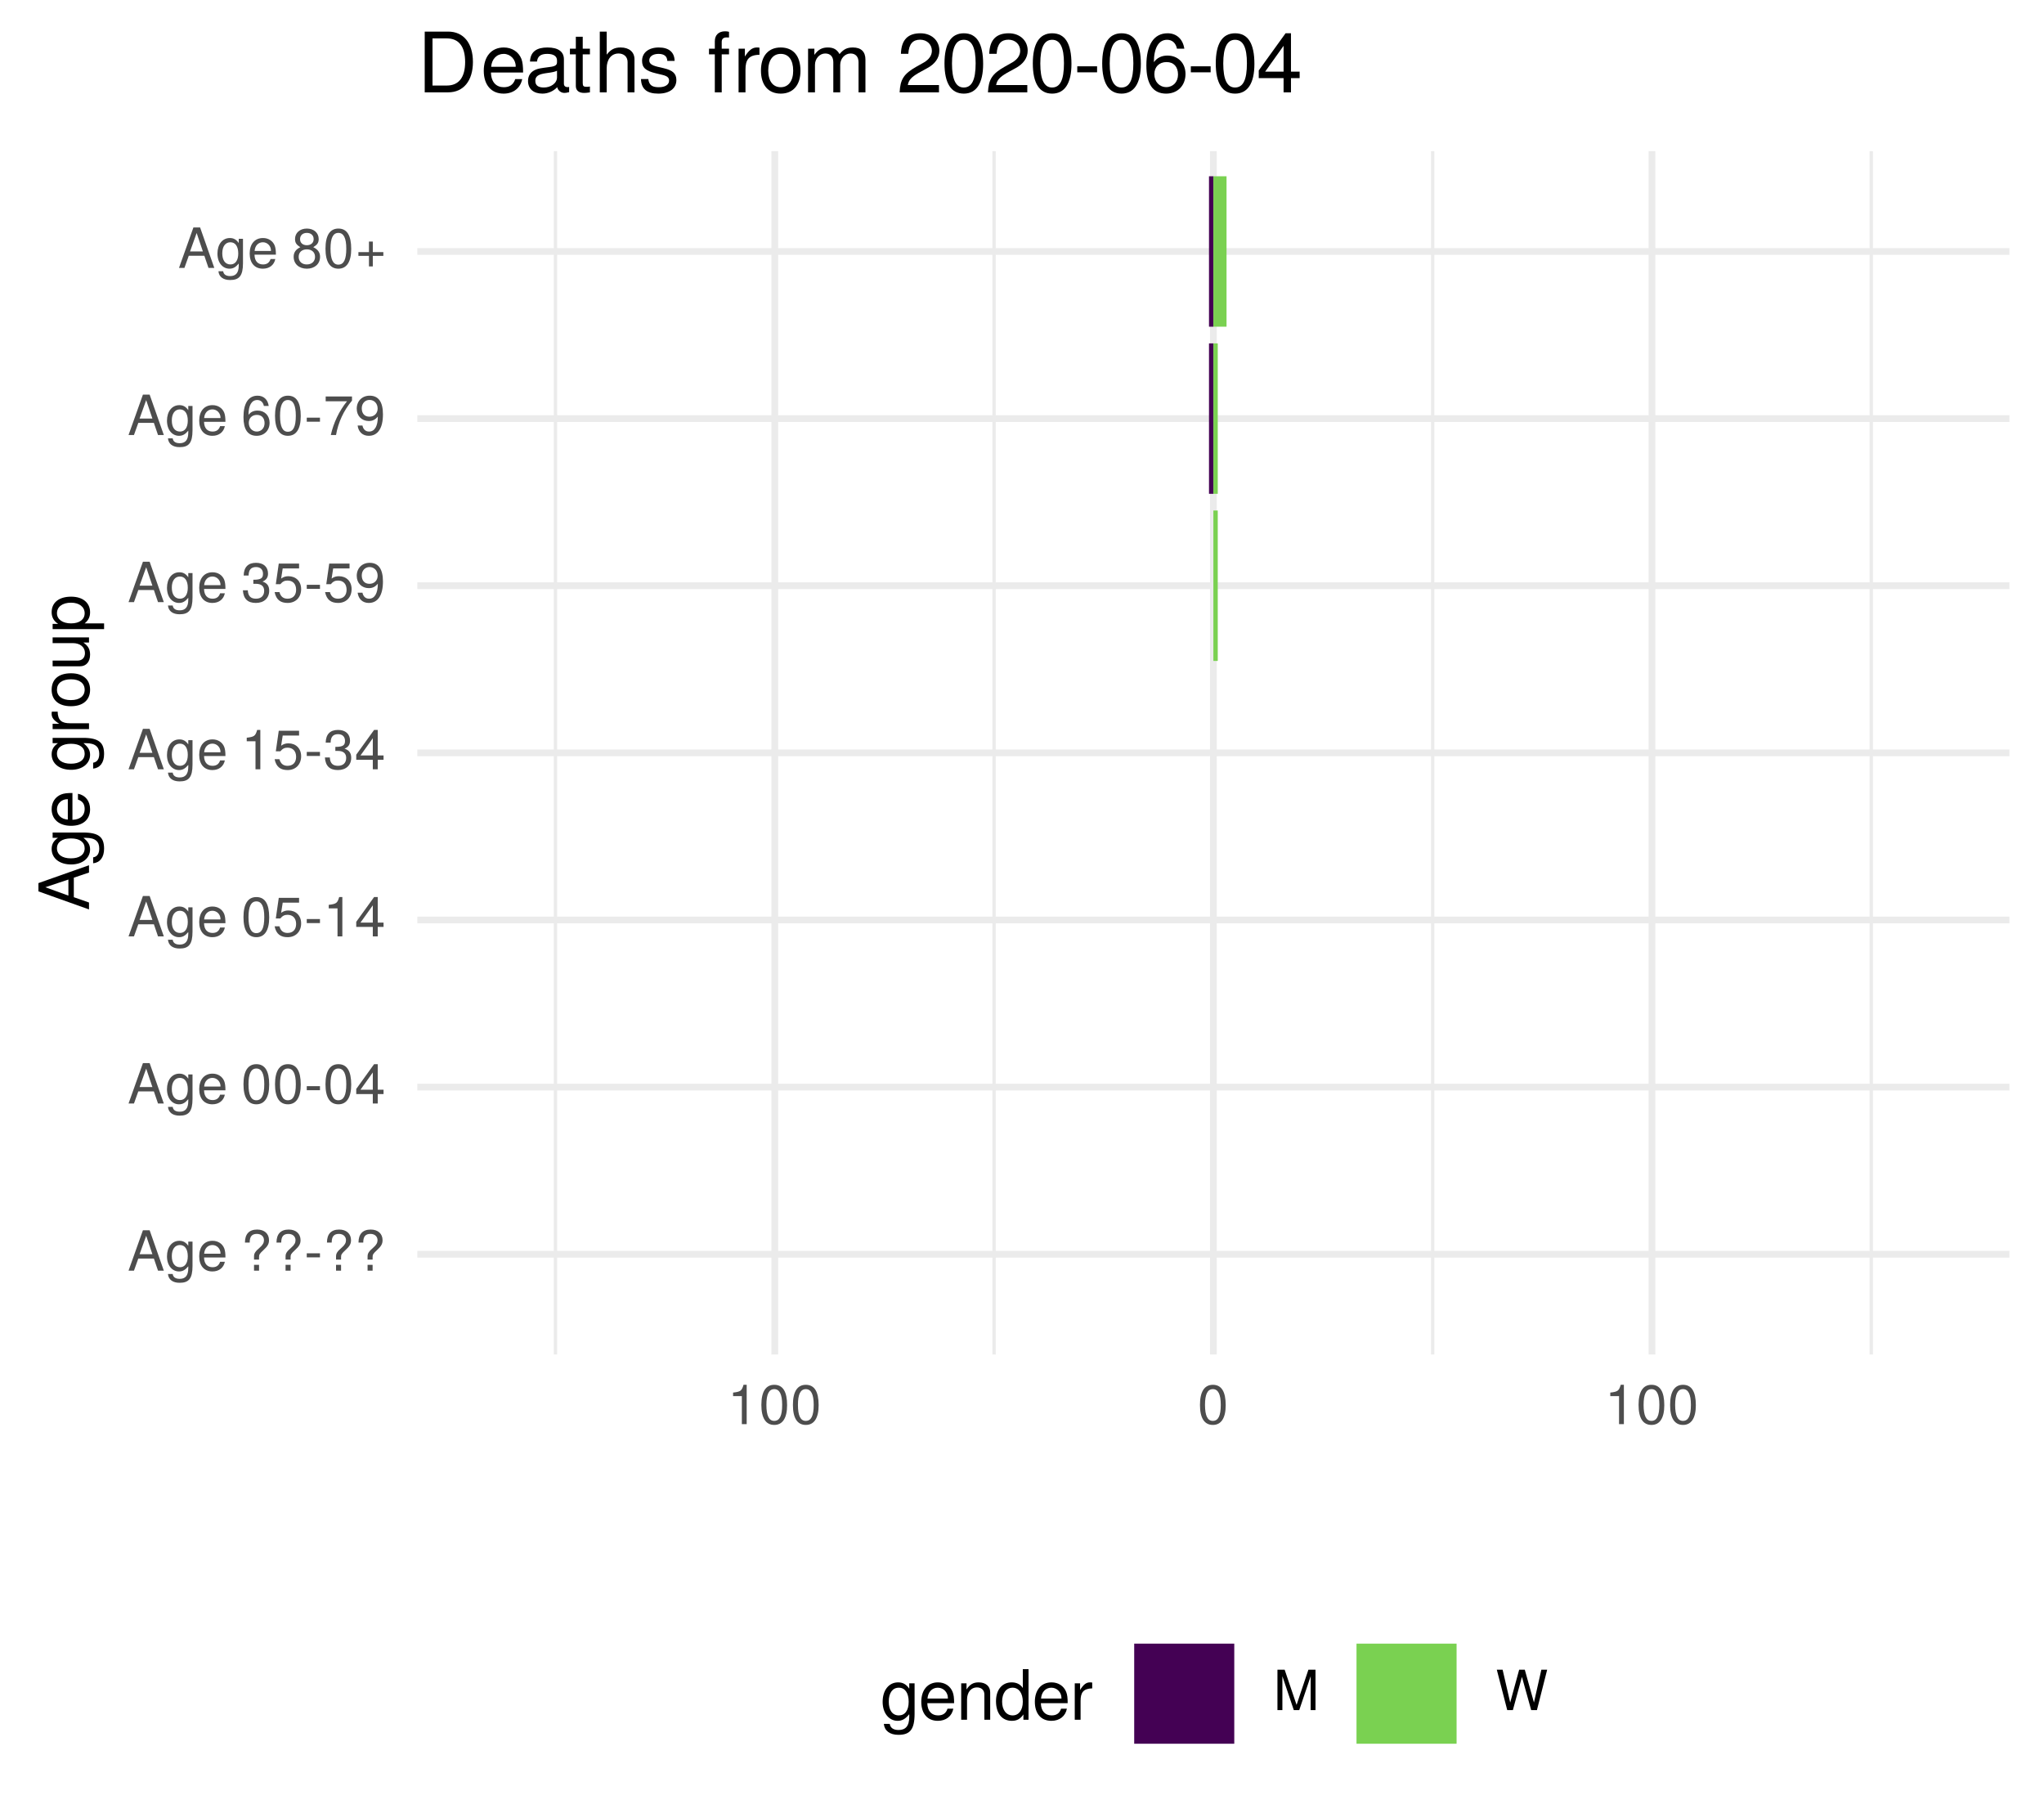
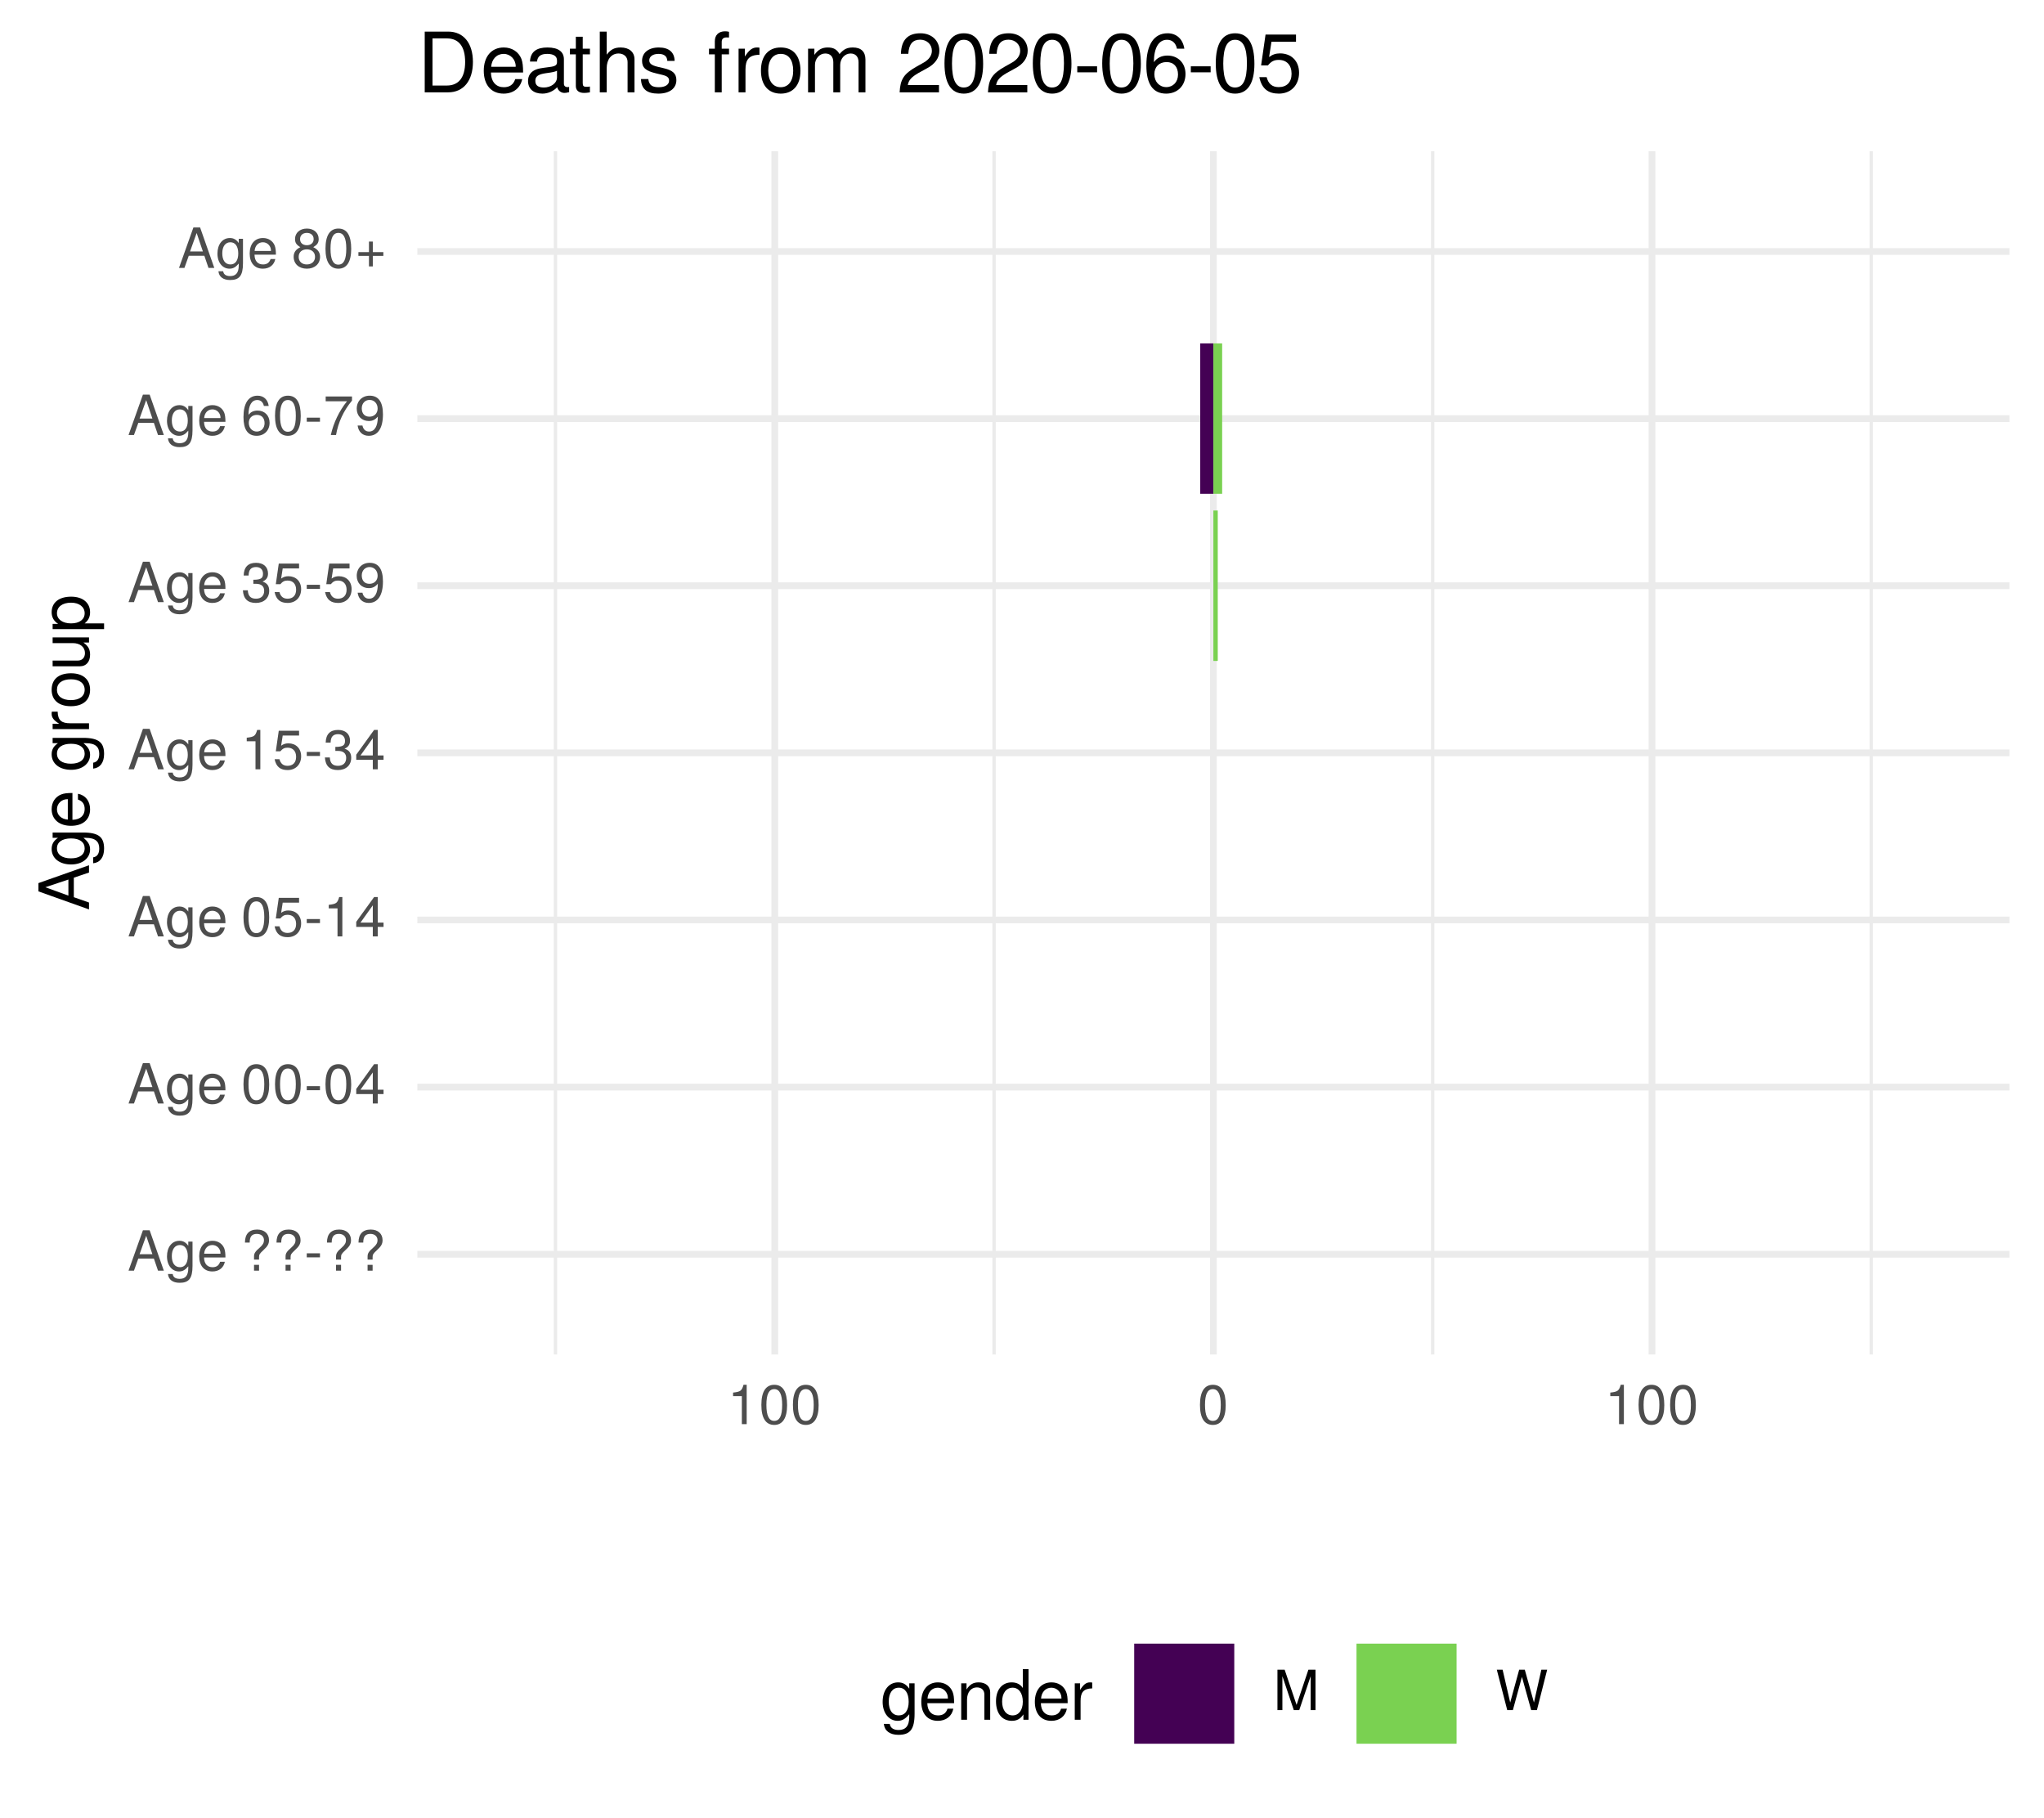
<svg xmlns="http://www.w3.org/2000/svg" xmlns:xlink="http://www.w3.org/1999/xlink" width="324pt" height="288pt" viewBox="0 0 324 288" version="1.1">
  <defs>
    <g>
      <symbol overflow="visible" id="glyph0-0">
        <path style="stroke:none;" d="" />
      </symbol>
      <symbol overflow="visible" id="glyph0-1">
        <path style="stroke:none;" d="M 5.75 0 L 3.5 -6.406 L 2.438 -6.406 L 0.156 0 L 1.016 0 L 1.703 -1.922 L 4.172 -1.922 L 4.828 0 Z M 3.938 -2.609 L 1.906 -2.609 L 2.953 -5.531 Z M 3.938 -2.609 " />
      </symbol>
      <symbol overflow="visible" id="glyph0-2">
        <path style="stroke:none;" d="M 4.297 -0.75 L 4.297 -4.609 L 3.625 -4.609 L 3.625 -3.938 C 3.25 -4.484 2.812 -4.734 2.219 -4.734 C 1.047 -4.734 0.25 -3.75 0.25 -2.266 C 0.25 -0.812 1.078 0.125 2.156 0.125 C 2.734 0.125 3.141 -0.109 3.625 -0.688 L 3.625 -0.391 C 3.625 0.828 3.125 1.297 2.266 1.297 C 1.688 1.297 1.234 1.094 1.156 0.531 L 0.406 0.531 C 0.484 1.406 1.156 1.922 2.25 1.922 C 3.688 1.922 4.297 1.281 4.297 -0.75 Z M 3.547 -2.281 C 3.547 -1.172 3.078 -0.547 2.312 -0.547 C 1.5 -0.547 1.016 -1.188 1.016 -2.312 C 1.016 -3.406 1.516 -4.062 2.297 -4.062 C 3.094 -4.062 3.547 -3.391 3.547 -2.281 Z M 3.547 -2.281 " />
      </symbol>
      <symbol overflow="visible" id="glyph0-3">
        <path style="stroke:none;" d="M 4.516 -2.094 C 4.516 -2.766 4.453 -3.188 4.328 -3.531 C 4.031 -4.281 3.328 -4.734 2.469 -4.734 C 1.172 -4.734 0.359 -3.797 0.359 -2.281 C 0.359 -0.766 1.156 0.125 2.453 0.125 C 3.5 0.125 4.234 -0.469 4.422 -1.406 L 3.672 -1.406 C 3.469 -0.797 3.062 -0.547 2.469 -0.547 C 1.703 -0.547 1.141 -1.031 1.125 -2.094 Z M 3.734 -2.75 C 3.734 -2.75 3.734 -2.703 3.719 -2.688 L 1.141 -2.688 C 1.203 -3.516 1.719 -4.062 2.453 -4.062 C 3.172 -4.062 3.734 -3.469 3.734 -2.75 Z M 3.734 -2.75 " />
      </symbol>
      <symbol overflow="visible" id="glyph0-4">
        <path style="stroke:none;" d="" />
      </symbol>
      <symbol overflow="visible" id="glyph0-5">
        <path style="stroke:none;" d="M 4.422 -4.828 C 4.422 -5.859 3.688 -6.516 2.547 -6.516 C 1.281 -6.516 0.609 -5.812 0.609 -4.453 L 1.359 -4.453 C 1.359 -5.422 1.719 -5.828 2.5 -5.828 C 3.172 -5.828 3.625 -5.422 3.625 -4.828 C 3.625 -4.422 3.438 -4.078 2.969 -3.672 C 2.453 -3.203 2.453 -3.203 2.297 -3 C 2.109 -2.75 2.047 -2.547 2.047 -2.234 L 2.047 -1.75 L 2.844 -1.75 L 2.844 -2.156 C 2.844 -2.547 2.938 -2.703 3.531 -3.25 C 4.203 -3.859 4.422 -4.25 4.422 -4.828 Z M 2.844 0 L 2.844 -0.922 L 2.047 -0.922 L 2.047 0 Z M 2.844 0 " />
      </symbol>
      <symbol overflow="visible" id="glyph0-6">
        <path style="stroke:none;" d="M 2.5 -2.109 L 2.5 -2.75 L 0.406 -2.75 L 0.406 -2.109 Z M 2.5 -2.109 " />
      </symbol>
      <symbol overflow="visible" id="glyph0-7">
        <path style="stroke:none;" d="M 4.453 -3 C 4.453 -5.156 3.781 -6.234 2.422 -6.234 C 1.078 -6.234 0.375 -5.141 0.375 -3.047 C 0.375 -0.953 1.078 0.125 2.422 0.125 C 3.734 0.125 4.453 -0.953 4.453 -3 Z M 3.672 -3.062 C 3.672 -1.297 3.266 -0.516 2.406 -0.516 C 1.578 -0.516 1.172 -1.344 1.172 -3.047 C 1.172 -4.75 1.578 -5.547 2.422 -5.547 C 3.25 -5.547 3.672 -4.734 3.672 -3.062 Z M 3.672 -3.062 " />
      </symbol>
      <symbol overflow="visible" id="glyph0-8">
        <path style="stroke:none;" d="M 4.578 -1.5 L 4.578 -2.188 L 3.656 -2.188 L 3.656 -6.234 L 3.078 -6.234 L 0.25 -2.312 L 0.25 -1.5 L 2.875 -1.5 L 2.875 0 L 3.656 0 L 3.656 -1.5 Z M 2.875 -2.188 L 0.922 -2.188 L 2.875 -4.922 Z M 2.875 -2.188 " />
      </symbol>
      <symbol overflow="visible" id="glyph0-9">
        <path style="stroke:none;" d="M 4.516 -2.062 C 4.516 -3.297 3.688 -4.109 2.5 -4.109 C 2.062 -4.109 1.703 -4 1.344 -3.734 L 1.594 -5.344 L 4.188 -5.344 L 4.188 -6.109 L 0.969 -6.109 L 0.5 -2.844 L 1.219 -2.844 C 1.578 -3.266 1.875 -3.422 2.359 -3.422 C 3.188 -3.422 3.719 -2.891 3.719 -1.969 C 3.719 -1.062 3.203 -0.547 2.359 -0.547 C 1.688 -0.547 1.266 -0.891 1.078 -1.594 L 0.312 -1.594 C 0.562 -0.359 1.266 0.125 2.375 0.125 C 3.641 0.125 4.516 -0.75 4.516 -2.062 Z M 4.516 -2.062 " />
      </symbol>
      <symbol overflow="visible" id="glyph0-10">
        <path style="stroke:none;" d="M 3.047 0 L 3.047 -6.234 L 2.547 -6.234 C 2.266 -5.281 2.094 -5.141 0.891 -5 L 0.891 -4.438 L 2.281 -4.438 L 2.281 0 Z M 3.047 0 " />
      </symbol>
      <symbol overflow="visible" id="glyph0-11">
        <path style="stroke:none;" d="M 4.453 -1.812 C 4.453 -2.562 4.141 -3.016 3.391 -3.266 C 3.969 -3.5 4.266 -3.891 4.266 -4.516 C 4.266 -5.594 3.547 -6.234 2.359 -6.234 C 1.109 -6.234 0.438 -5.547 0.406 -4.219 L 1.188 -4.219 C 1.203 -5.141 1.578 -5.562 2.375 -5.562 C 3.062 -5.562 3.469 -5.156 3.469 -4.5 C 3.469 -3.828 3.188 -3.547 1.938 -3.547 L 1.938 -2.906 L 2.359 -2.906 C 3.219 -2.906 3.656 -2.5 3.656 -1.797 C 3.656 -1.016 3.172 -0.547 2.359 -0.547 C 1.516 -0.547 1.109 -0.969 1.062 -1.875 L 0.281 -1.875 C 0.375 -0.5 1.062 0.125 2.344 0.125 C 3.625 0.125 4.453 -0.641 4.453 -1.812 Z M 4.453 -1.812 " />
      </symbol>
      <symbol overflow="visible" id="glyph0-12">
        <path style="stroke:none;" d="M 4.484 -3.266 C 4.484 -5.219 3.797 -6.234 2.375 -6.234 C 1.188 -6.234 0.328 -5.391 0.328 -4.172 C 0.328 -3.016 1.125 -2.219 2.25 -2.219 C 2.844 -2.219 3.266 -2.438 3.672 -2.922 C 3.672 -1.406 3.172 -0.547 2.281 -0.547 C 1.734 -0.547 1.359 -0.891 1.234 -1.5 L 0.469 -1.5 C 0.609 -0.469 1.281 0.125 2.234 0.125 C 3.688 0.125 4.484 -1.109 4.484 -3.266 Z M 3.641 -4.188 C 3.641 -3.422 3.094 -2.906 2.344 -2.906 C 1.594 -2.906 1.125 -3.391 1.125 -4.234 C 1.125 -5.016 1.656 -5.562 2.359 -5.562 C 3.094 -5.562 3.641 -5 3.641 -4.188 Z M 3.641 -4.188 " />
      </symbol>
      <symbol overflow="visible" id="glyph0-13">
        <path style="stroke:none;" d="M 4.516 -1.938 C 4.516 -3.094 3.719 -3.875 2.609 -3.875 C 1.984 -3.875 1.5 -3.641 1.172 -3.188 C 1.172 -4.703 1.672 -5.547 2.562 -5.547 C 3.109 -5.547 3.484 -5.203 3.609 -4.609 L 4.375 -4.609 C 4.234 -5.625 3.562 -6.234 2.609 -6.234 C 1.156 -6.234 0.375 -5.016 0.375 -2.844 C 0.375 -0.891 1.047 0.125 2.469 0.125 C 3.656 0.125 4.516 -0.719 4.516 -1.938 Z M 3.719 -1.875 C 3.719 -1.094 3.188 -0.547 2.484 -0.547 C 1.766 -0.547 1.219 -1.125 1.219 -1.922 C 1.219 -2.688 1.734 -3.188 2.5 -3.188 C 3.25 -3.188 3.719 -2.703 3.719 -1.875 Z M 3.719 -1.875 " />
      </symbol>
      <symbol overflow="visible" id="glyph0-14">
        <path style="stroke:none;" d="M 4.578 -5.453 L 4.578 -6.109 L 0.406 -6.109 L 0.406 -5.344 L 3.781 -5.344 C 2.531 -3.781 1.656 -1.953 1.219 0 L 2.047 0 C 2.391 -2.016 3.266 -3.891 4.578 -5.453 Z M 4.578 -5.453 " />
      </symbol>
      <symbol overflow="visible" id="glyph0-15">
        <path style="stroke:none;" d="M 4.516 -1.766 C 4.516 -2.453 4.156 -2.938 3.438 -3.281 C 4.078 -3.672 4.297 -3.984 4.297 -4.578 C 4.297 -5.547 3.531 -6.234 2.422 -6.234 C 1.312 -6.234 0.547 -5.547 0.547 -4.578 C 0.547 -4 0.75 -3.672 1.391 -3.281 C 0.672 -2.938 0.328 -2.453 0.328 -1.766 C 0.328 -0.625 1.188 0.125 2.422 0.125 C 3.656 0.125 4.516 -0.625 4.516 -1.766 Z M 3.5 -4.562 C 3.5 -3.969 3.062 -3.594 2.422 -3.594 C 1.766 -3.594 1.344 -3.969 1.344 -4.562 C 1.344 -5.156 1.766 -5.547 2.422 -5.547 C 3.078 -5.547 3.5 -5.156 3.5 -4.562 Z M 3.719 -1.75 C 3.719 -1.016 3.188 -0.547 2.406 -0.547 C 1.641 -0.547 1.125 -1.016 1.125 -1.75 C 1.125 -2.484 1.641 -2.938 2.422 -2.938 C 3.188 -2.938 3.719 -2.484 3.719 -1.75 Z M 3.719 -1.75 " />
      </symbol>
      <symbol overflow="visible" id="glyph0-16">
        <path style="stroke:none;" d="M 4.547 -1.906 L 4.547 -2.5 L 2.875 -2.5 L 2.875 -4.172 L 2.266 -4.172 L 2.266 -2.5 L 0.594 -2.5 L 0.594 -1.906 L 2.266 -1.906 L 2.266 -0.234 L 2.875 -0.234 L 2.875 -1.906 Z M 4.547 -1.906 " />
      </symbol>
      <symbol overflow="visible" id="glyph0-17">
        <path style="stroke:none;" d="M 6.688 0 L 6.688 -6.406 L 5.562 -6.406 L 3.688 -0.828 L 1.797 -6.406 L 0.656 -6.406 L 0.656 0 L 1.438 0 L 1.438 -5.375 L 3.25 0 L 4.109 0 L 5.922 -5.375 L 5.922 0 Z M 6.688 0 " />
      </symbol>
      <symbol overflow="visible" id="glyph0-18">
        <path style="stroke:none;" d="M 8.172 -6.406 L 7.25 -6.406 L 6.078 -1.203 L 4.625 -6.406 L 3.734 -6.406 L 2.312 -1.203 L 1.109 -6.406 L 0.188 -6.406 L 1.844 0 L 2.734 0 L 4.172 -5.266 L 5.641 0 L 6.547 0 Z M 8.172 -6.406 " />
      </symbol>
      <symbol overflow="visible" id="glyph1-0">
        <path style="stroke:none;" d="" />
      </symbol>
      <symbol overflow="visible" id="glyph1-1">
        <path style="stroke:none;" d="M 0 -7.188 L -8.016 -4.359 L -8.016 -3.047 L 0 -0.188 L 0 -1.281 L -2.406 -2.125 L -2.406 -5.219 L 0 -6.031 Z M -3.266 -4.922 L -3.266 -2.375 L -6.922 -3.703 Z M -3.266 -4.922 " />
      </symbol>
      <symbol overflow="visible" id="glyph1-2">
        <path style="stroke:none;" d="M -0.953 -5.375 L -5.766 -5.375 L -5.766 -4.531 L -4.922 -4.531 C -5.609 -4.062 -5.922 -3.516 -5.922 -2.766 C -5.922 -1.312 -4.703 -0.312 -2.828 -0.312 C -1.016 -0.312 0.172 -1.344 0.172 -2.688 C 0.172 -3.422 -0.141 -3.922 -0.875 -4.531 L -0.484 -4.531 C 1.047 -4.531 1.625 -3.906 1.625 -2.844 C 1.625 -2.109 1.359 -1.547 0.656 -1.438 L 0.656 -0.5 C 1.75 -0.609 2.391 -1.453 2.391 -2.812 C 2.391 -4.609 1.594 -5.375 -0.953 -5.375 Z M -2.844 -4.438 C -1.469 -4.438 -0.688 -3.844 -0.688 -2.875 C -0.688 -1.875 -1.484 -1.281 -2.875 -1.281 C -4.266 -1.281 -5.078 -1.891 -5.078 -2.875 C -5.078 -3.859 -4.25 -4.438 -2.844 -4.438 Z M -2.844 -4.438 " />
      </symbol>
      <symbol overflow="visible" id="glyph1-3">
        <path style="stroke:none;" d="M -2.625 -5.641 C -3.453 -5.641 -3.984 -5.578 -4.406 -5.406 C -5.359 -5.031 -5.922 -4.156 -5.922 -3.078 C -5.922 -1.469 -4.734 -0.438 -2.844 -0.438 C -0.953 -0.438 0.172 -1.438 0.172 -3.062 C 0.172 -4.375 -0.578 -5.297 -1.75 -5.516 L -1.75 -4.594 C -0.984 -4.344 -0.688 -3.828 -0.688 -3.094 C -0.688 -2.141 -1.297 -1.422 -2.625 -1.391 Z M -3.438 -4.656 C -3.438 -4.656 -3.391 -4.656 -3.359 -4.656 L -3.359 -1.422 C -4.391 -1.5 -5.078 -2.141 -5.078 -3.062 C -5.078 -3.969 -4.328 -4.656 -3.438 -4.656 Z M -3.438 -4.656 " />
      </symbol>
      <symbol overflow="visible" id="glyph1-4">
        <path style="stroke:none;" d="" />
      </symbol>
      <symbol overflow="visible" id="glyph1-5">
        <path style="stroke:none;" d="M -4.969 -3.531 L -5.891 -3.531 C -5.922 -3.375 -5.922 -3.297 -5.922 -3.172 C -5.922 -2.578 -5.578 -2.141 -4.719 -1.609 L -5.766 -1.609 L -5.766 -0.766 L 0 -0.766 L 0 -1.688 L -2.984 -1.688 C -4.297 -1.688 -4.938 -2.109 -4.969 -3.531 Z M -4.969 -3.531 " />
      </symbol>
      <symbol overflow="visible" id="glyph1-6">
        <path style="stroke:none;" d="M -2.844 -5.609 C -4.828 -5.609 -5.922 -4.656 -5.922 -2.984 C -5.922 -1.375 -4.812 -0.391 -2.875 -0.391 C -0.953 -0.391 0.172 -1.359 0.172 -3 C 0.172 -4.625 -0.953 -5.609 -2.844 -5.609 Z M -2.844 -4.656 C -1.5 -4.656 -0.688 -4.016 -0.688 -3 C -0.688 -1.984 -1.484 -1.359 -2.875 -1.359 C -4.266 -1.359 -5.078 -1.984 -5.078 -3 C -5.078 -4.031 -4.281 -4.656 -2.844 -4.656 Z M -2.844 -4.656 " />
      </symbol>
      <symbol overflow="visible" id="glyph1-7">
        <path style="stroke:none;" d="M 0 -5.297 L -5.766 -5.297 L -5.766 -4.391 L -2.578 -4.391 C -1.406 -4.391 -0.641 -3.766 -0.641 -2.812 C -0.641 -2.094 -1.078 -1.625 -1.766 -1.625 L -5.766 -1.625 L -5.766 -0.719 L -1.406 -0.719 C -0.453 -0.719 0.172 -1.438 0.172 -2.547 C 0.172 -3.406 -0.125 -3.938 -0.891 -4.484 L 0 -4.484 Z M 0 -5.297 " />
      </symbol>
      <symbol overflow="visible" id="glyph1-8">
        <path style="stroke:none;" d="M -2.828 -5.75 C -4.766 -5.75 -5.922 -4.812 -5.922 -3.281 C -5.922 -2.5 -5.578 -1.875 -4.891 -1.438 L -5.766 -1.438 L -5.766 -0.609 L 2.391 -0.609 L 2.391 -1.516 L -0.688 -1.516 C -0.094 -2 0.172 -2.547 0.172 -3.281 C 0.172 -4.781 -0.984 -5.75 -2.828 -5.75 Z M -2.844 -4.797 C -1.547 -4.797 -0.688 -4.125 -0.688 -3.125 C -0.688 -2.156 -1.484 -1.516 -2.844 -1.516 C -4.188 -1.516 -5.078 -2.156 -5.078 -3.125 C -5.078 -4.141 -4.219 -4.797 -2.844 -4.797 Z M -2.844 -4.797 " />
      </symbol>
      <symbol overflow="visible" id="glyph2-0">
        <path style="stroke:none;" d="" />
      </symbol>
      <symbol overflow="visible" id="glyph2-1">
        <path style="stroke:none;" d="M 5.375 -0.953 L 5.375 -5.766 L 4.531 -5.766 L 4.531 -4.922 C 4.062 -5.609 3.516 -5.922 2.766 -5.922 C 1.312 -5.922 0.312 -4.703 0.312 -2.828 C 0.312 -1.016 1.344 0.172 2.688 0.172 C 3.422 0.172 3.922 -0.141 4.531 -0.875 L 4.531 -0.484 C 4.531 1.047 3.906 1.625 2.844 1.625 C 2.109 1.625 1.547 1.359 1.438 0.656 L 0.5 0.656 C 0.609 1.75 1.453 2.391 2.812 2.391 C 4.609 2.391 5.375 1.594 5.375 -0.953 Z M 4.438 -2.844 C 4.438 -1.469 3.844 -0.688 2.875 -0.688 C 1.875 -0.688 1.281 -1.484 1.281 -2.875 C 1.281 -4.266 1.891 -5.078 2.875 -5.078 C 3.859 -5.078 4.438 -4.25 4.438 -2.844 Z M 4.438 -2.844 " />
      </symbol>
      <symbol overflow="visible" id="glyph2-2">
        <path style="stroke:none;" d="M 5.641 -2.625 C 5.641 -3.453 5.578 -3.984 5.406 -4.406 C 5.031 -5.359 4.156 -5.922 3.078 -5.922 C 1.469 -5.922 0.438 -4.734 0.438 -2.844 C 0.438 -0.953 1.438 0.172 3.062 0.172 C 4.375 0.172 5.297 -0.578 5.516 -1.75 L 4.594 -1.75 C 4.344 -0.984 3.828 -0.688 3.094 -0.688 C 2.141 -0.688 1.422 -1.297 1.391 -2.625 Z M 4.656 -3.438 C 4.656 -3.438 4.656 -3.391 4.656 -3.359 L 1.422 -3.359 C 1.5 -4.391 2.141 -5.078 3.062 -5.078 C 3.969 -5.078 4.656 -4.328 4.656 -3.438 Z M 4.656 -3.438 " />
      </symbol>
      <symbol overflow="visible" id="glyph2-3">
        <path style="stroke:none;" d="M 5.359 0 L 5.359 -4.359 C 5.359 -5.312 4.641 -5.922 3.531 -5.922 C 2.672 -5.922 2.125 -5.594 1.609 -4.797 L 1.609 -5.766 L 0.766 -5.766 L 0.766 0 L 1.688 0 L 1.688 -3.172 C 1.688 -4.359 2.328 -5.125 3.25 -5.125 C 3.984 -5.125 4.438 -4.688 4.438 -4 L 4.438 0 Z M 5.359 0 " />
      </symbol>
      <symbol overflow="visible" id="glyph2-4">
        <path style="stroke:none;" d="M 5.438 0 L 5.438 -8.016 L 4.531 -8.016 L 4.531 -5.031 C 4.141 -5.625 3.531 -5.922 2.766 -5.922 C 1.266 -5.922 0.281 -4.781 0.281 -2.938 C 0.281 -0.984 1.25 0.172 2.797 0.172 C 3.594 0.172 4.141 -0.125 4.625 -0.844 L 4.625 0 Z M 4.531 -2.859 C 4.531 -1.531 3.891 -0.688 2.922 -0.688 C 1.906 -0.688 1.25 -1.547 1.25 -2.875 C 1.25 -4.219 1.906 -5.078 2.922 -5.078 C 3.906 -5.078 4.531 -4.188 4.531 -2.859 Z M 4.531 -2.859 " />
      </symbol>
      <symbol overflow="visible" id="glyph2-5">
        <path style="stroke:none;" d="M 3.531 -4.969 L 3.531 -5.891 C 3.375 -5.922 3.297 -5.922 3.172 -5.922 C 2.578 -5.922 2.141 -5.578 1.609 -4.719 L 1.609 -5.766 L 0.766 -5.766 L 0.766 0 L 1.688 0 L 1.688 -2.984 C 1.688 -4.297 2.109 -4.938 3.531 -4.969 Z M 3.531 -4.969 " />
      </symbol>
      <symbol overflow="visible" id="glyph3-0">
        <path style="stroke:none;" d="" />
      </symbol>
      <symbol overflow="visible" id="glyph3-1">
        <path style="stroke:none;" d="M 8.812 -4.812 C 8.812 -7.797 7.328 -9.625 4.891 -9.625 L 1.172 -9.625 L 1.172 0 L 4.891 0 C 7.312 0 8.812 -1.828 8.812 -4.812 Z M 7.578 -4.812 C 7.578 -2.375 6.578 -1.078 4.672 -1.078 L 2.406 -1.078 L 2.406 -8.547 L 4.672 -8.547 C 6.578 -8.547 7.578 -7.266 7.578 -4.812 Z M 7.578 -4.812 " />
      </symbol>
      <symbol overflow="visible" id="glyph3-2">
        <path style="stroke:none;" d="M 6.766 -3.141 C 6.766 -4.141 6.688 -4.781 6.5 -5.297 C 6.047 -6.438 4.984 -7.109 3.703 -7.109 C 1.766 -7.109 0.531 -5.688 0.531 -3.422 C 0.531 -1.156 1.734 0.203 3.672 0.203 C 5.25 0.203 6.344 -0.703 6.625 -2.094 L 5.516 -2.094 C 5.219 -1.188 4.594 -0.812 3.703 -0.812 C 2.562 -0.812 1.703 -1.562 1.672 -3.141 Z M 5.594 -4.125 C 5.594 -4.125 5.594 -4.062 5.578 -4.047 L 1.703 -4.047 C 1.797 -5.266 2.578 -6.094 3.688 -6.094 C 4.766 -6.094 5.594 -5.203 5.594 -4.125 Z M 5.594 -4.125 " />
      </symbol>
      <symbol overflow="visible" id="glyph3-3">
        <path style="stroke:none;" d="M 7.062 -0.031 L 7.062 -0.859 C 6.938 -0.828 6.891 -0.828 6.828 -0.828 C 6.438 -0.828 6.234 -1.031 6.234 -1.375 L 6.234 -5.234 C 6.234 -6.453 5.328 -7.109 3.625 -7.109 C 1.953 -7.109 0.922 -6.469 0.859 -4.875 L 1.969 -4.875 C 2.062 -5.719 2.562 -6.094 3.594 -6.094 C 4.578 -6.094 5.141 -5.734 5.141 -5.062 L 5.141 -4.781 C 5.141 -4.312 4.859 -4.125 3.984 -4.016 C 2.422 -3.812 2.188 -3.766 1.766 -3.594 C 0.969 -3.266 0.547 -2.641 0.547 -1.797 C 0.547 -0.547 1.422 0.203 2.828 0.203 C 3.703 0.203 4.562 -0.172 5.172 -0.812 C 5.297 -0.297 5.766 0.094 6.312 0.094 C 6.531 0.094 6.703 0.062 7.062 -0.031 Z M 5.141 -2.391 C 5.141 -1.406 4.125 -0.766 3.062 -0.766 C 2.203 -0.766 1.703 -1.062 1.703 -1.828 C 1.703 -2.547 2.188 -2.859 3.359 -3.031 C 4.531 -3.188 4.766 -3.25 5.141 -3.422 Z M 5.141 -2.391 " />
      </symbol>
      <symbol overflow="visible" id="glyph3-4">
        <path style="stroke:none;" d="M 3.359 0 L 3.359 -0.922 C 3.203 -0.891 3.031 -0.875 2.828 -0.875 C 2.344 -0.875 2.219 -1 2.219 -1.484 L 2.219 -6.016 L 3.359 -6.016 L 3.359 -6.922 L 2.219 -6.922 L 2.219 -8.812 L 1.125 -8.812 L 1.125 -6.922 L 0.188 -6.922 L 0.188 -6.016 L 1.125 -6.016 L 1.125 -1 C 1.125 -0.297 1.594 0.094 2.453 0.094 C 2.719 0.094 2.984 0.062 3.359 0 Z M 3.359 0 " />
      </symbol>
      <symbol overflow="visible" id="glyph3-5">
        <path style="stroke:none;" d="M 6.422 0 L 6.422 -5.234 C 6.422 -6.391 5.578 -7.109 4.234 -7.109 C 3.266 -7.109 2.672 -6.812 2.016 -5.969 L 2.016 -9.625 L 0.922 -9.625 L 0.922 0 L 2.016 0 L 2.016 -3.812 C 2.016 -5.234 2.766 -6.156 3.891 -6.156 C 4.672 -6.156 5.328 -5.703 5.328 -4.797 L 5.328 0 Z M 6.422 0 " />
      </symbol>
      <symbol overflow="visible" id="glyph3-6">
        <path style="stroke:none;" d="M 6.062 -1.938 C 6.062 -2.969 5.484 -3.484 4.109 -3.812 L 3.047 -4.062 C 2.156 -4.281 1.766 -4.562 1.766 -5.062 C 1.766 -5.688 2.344 -6.094 3.234 -6.094 C 4.125 -6.094 4.594 -5.719 4.625 -4.984 L 5.781 -4.984 C 5.766 -6.344 4.875 -7.109 3.281 -7.109 C 1.656 -7.109 0.625 -6.281 0.625 -5 C 0.625 -3.922 1.172 -3.406 2.812 -3.016 L 3.844 -2.766 C 4.609 -2.578 4.906 -2.344 4.906 -1.844 C 4.906 -1.203 4.266 -0.812 3.297 -0.812 C 2.312 -0.812 1.75 -1.062 1.609 -2.109 L 0.453 -2.109 C 0.5 -0.516 1.406 0.203 3.203 0.203 C 4.953 0.203 6.062 -0.609 6.062 -1.938 Z M 6.062 -1.938 " />
      </symbol>
      <symbol overflow="visible" id="glyph3-7">
        <path style="stroke:none;" d="" />
      </symbol>
      <symbol overflow="visible" id="glyph3-8">
        <path style="stroke:none;" d="M 3.406 -6.016 L 3.406 -6.922 L 2.25 -6.922 L 2.25 -8 C 2.25 -8.469 2.516 -8.703 3.031 -8.703 C 3.109 -8.703 3.156 -8.703 3.406 -8.688 L 3.406 -9.594 C 3.156 -9.656 3.016 -9.672 2.781 -9.672 C 1.766 -9.672 1.156 -9.078 1.156 -8.094 L 1.156 -6.922 L 0.234 -6.922 L 0.234 -6.016 L 1.156 -6.016 L 1.156 0 L 2.25 0 L 2.25 -6.016 Z M 3.406 -6.016 " />
      </symbol>
      <symbol overflow="visible" id="glyph3-9">
        <path style="stroke:none;" d="M 4.234 -5.953 L 4.234 -7.078 C 4.047 -7.109 3.969 -7.109 3.812 -7.109 C 3.109 -7.109 2.562 -6.688 1.922 -5.672 L 1.922 -6.922 L 0.922 -6.922 L 0.922 0 L 2.016 0 L 2.016 -3.594 C 2.016 -5.156 2.531 -5.922 4.234 -5.953 Z M 4.234 -5.953 " />
      </symbol>
      <symbol overflow="visible" id="glyph3-10">
        <path style="stroke:none;" d="M 6.734 -3.406 C 6.734 -5.797 5.578 -7.109 3.594 -7.109 C 1.656 -7.109 0.469 -5.781 0.469 -3.453 C 0.469 -1.141 1.641 0.203 3.609 0.203 C 5.547 0.203 6.734 -1.141 6.734 -3.406 Z M 5.578 -3.422 C 5.578 -1.797 4.812 -0.812 3.609 -0.812 C 2.375 -0.812 1.625 -1.781 1.625 -3.453 C 1.625 -5.125 2.375 -6.094 3.609 -6.094 C 4.844 -6.094 5.578 -5.141 5.578 -3.422 Z M 5.578 -3.422 " />
      </symbol>
      <symbol overflow="visible" id="glyph3-11">
        <path style="stroke:none;" d="M 10.031 0 L 10.031 -5.188 C 10.031 -6.438 9.344 -7.109 8.047 -7.109 C 7.125 -7.109 6.578 -6.844 5.922 -6.062 C 5.516 -6.797 4.969 -7.109 4.062 -7.109 C 3.141 -7.109 2.531 -6.766 1.938 -5.938 L 1.938 -6.922 L 0.938 -6.922 L 0.938 0 L 2.031 0 L 2.031 -4.344 C 2.031 -5.344 2.766 -6.156 3.656 -6.156 C 4.469 -6.156 4.938 -5.656 4.938 -4.766 L 4.938 0 L 6.031 0 L 6.031 -4.344 C 6.031 -5.344 6.766 -6.156 7.672 -6.156 C 8.469 -6.156 8.938 -5.641 8.938 -4.766 L 8.938 0 Z M 10.031 0 " />
      </symbol>
      <symbol overflow="visible" id="glyph3-12">
        <path style="stroke:none;" d="M 6.75 -6.609 C 6.75 -8.203 5.516 -9.359 3.75 -9.359 C 1.828 -9.359 0.719 -8.391 0.656 -6.109 L 1.828 -6.109 C 1.922 -7.688 2.562 -8.344 3.703 -8.344 C 4.766 -8.344 5.562 -7.594 5.562 -6.594 C 5.562 -5.844 5.125 -5.219 4.297 -4.734 L 3.078 -4.047 C 1.125 -2.938 0.547 -2.062 0.453 0 L 6.688 0 L 6.688 -1.156 L 1.75 -1.156 C 1.875 -1.922 2.297 -2.406 3.453 -3.078 L 4.766 -3.797 C 6.078 -4.484 6.75 -5.469 6.75 -6.609 Z M 6.75 -6.609 " />
      </symbol>
      <symbol overflow="visible" id="glyph3-13">
        <path style="stroke:none;" d="M 6.688 -4.5 C 6.688 -7.75 5.672 -9.359 3.625 -9.359 C 1.609 -9.359 0.562 -7.719 0.562 -4.578 C 0.562 -1.422 1.625 0.203 3.625 0.203 C 5.609 0.203 6.688 -1.422 6.688 -4.5 Z M 5.5 -4.609 C 5.5 -1.953 4.891 -0.766 3.609 -0.766 C 2.375 -0.766 1.75 -2 1.75 -4.562 C 1.75 -7.125 2.375 -8.328 3.625 -8.328 C 4.891 -8.328 5.5 -7.109 5.5 -4.609 Z M 5.5 -4.609 " />
      </symbol>
      <symbol overflow="visible" id="glyph3-14">
        <path style="stroke:none;" d="M 3.75 -3.172 L 3.75 -4.125 L 0.609 -4.125 L 0.609 -3.172 Z M 3.75 -3.172 " />
      </symbol>
      <symbol overflow="visible" id="glyph3-15">
        <path style="stroke:none;" d="M 6.766 -2.906 C 6.766 -4.641 5.578 -5.828 3.906 -5.828 C 2.984 -5.828 2.25 -5.469 1.75 -4.781 C 1.766 -7.062 2.516 -8.328 3.844 -8.328 C 4.656 -8.328 5.234 -7.812 5.406 -6.922 L 6.578 -6.922 C 6.344 -8.453 5.344 -9.359 3.922 -9.359 C 1.75 -9.359 0.562 -7.531 0.562 -4.266 C 0.562 -1.344 1.578 0.203 3.703 0.203 C 5.5 0.203 6.766 -1.062 6.766 -2.906 Z M 5.578 -2.812 C 5.578 -1.641 4.797 -0.828 3.719 -0.828 C 2.641 -0.828 1.828 -1.672 1.828 -2.875 C 1.828 -4.047 2.609 -4.797 3.766 -4.797 C 4.891 -4.797 5.578 -4.062 5.578 -2.812 Z M 5.578 -2.812 " />
      </symbol>
      <symbol overflow="visible" id="glyph3-16">
-         <path style="stroke:none;" d="M 6.859 -2.25 L 6.859 -3.281 L 5.484 -3.281 L 5.484 -9.359 L 4.625 -9.359 L 0.375 -3.469 L 0.375 -2.25 L 4.312 -2.25 L 4.312 0 L 5.484 0 L 5.484 -2.25 Z M 4.312 -3.281 L 1.391 -3.281 L 4.312 -7.375 Z M 4.312 -3.281 " />
+         <path style="stroke:none;" d="M 6.766 -3.109 C 6.766 -4.953 5.547 -6.172 3.75 -6.172 C 3.094 -6.172 2.562 -6 2.016 -5.594 L 2.391 -8.016 L 6.281 -8.016 L 6.281 -9.156 L 1.453 -9.156 L 0.75 -4.266 L 1.828 -4.266 C 2.359 -4.906 2.812 -5.141 3.531 -5.141 C 4.797 -5.141 5.578 -4.328 5.578 -2.938 C 5.578 -1.594 4.812 -0.828 3.531 -0.828 C 2.516 -0.828 1.906 -1.344 1.625 -2.406 L 0.469 -2.406 C 0.844 -0.547 1.906 0.203 3.562 0.203 C 5.453 0.203 6.766 -1.125 6.766 -3.109 Z M 6.766 -3.109 " />
      </symbol>
    </g>
    <clipPath id="clip1">
      <path d="M 87 23.957 L 89 23.957 L 89 214.648 L 87 214.648 Z M 87 23.957 " />
    </clipPath>
    <clipPath id="clip2">
      <path d="M 157 23.957 L 158 23.957 L 158 214.648 L 157 214.648 Z M 157 23.957 " />
    </clipPath>
    <clipPath id="clip3">
      <path d="M 226 23.957 L 228 23.957 L 228 214.648 L 226 214.648 Z M 226 23.957 " />
    </clipPath>
    <clipPath id="clip4">
      <path d="M 296 23.957 L 297 23.957 L 297 214.648 L 296 214.648 Z M 296 23.957 " />
    </clipPath>
    <clipPath id="clip5">
      <path d="M 66.152 198 L 318.523 198 L 318.523 200 L 66.152 200 Z M 66.152 198 " />
    </clipPath>
    <clipPath id="clip6">
      <path d="M 66.152 171 L 318.523 171 L 318.523 173 L 66.152 173 Z M 66.152 171 " />
    </clipPath>
    <clipPath id="clip7">
      <path d="M 66.152 145 L 318.523 145 L 318.523 147 L 66.152 147 Z M 66.152 145 " />
    </clipPath>
    <clipPath id="clip8">
      <path d="M 66.152 118 L 318.523 118 L 318.523 120 L 66.152 120 Z M 66.152 118 " />
    </clipPath>
    <clipPath id="clip9">
      <path d="M 66.152 92 L 318.523 92 L 318.523 94 L 66.152 94 Z M 66.152 92 " />
    </clipPath>
    <clipPath id="clip10">
      <path d="M 66.152 65 L 318.523 65 L 318.523 67 L 66.152 67 Z M 66.152 65 " />
    </clipPath>
    <clipPath id="clip11">
      <path d="M 66.152 39 L 318.523 39 L 318.523 41 L 66.152 41 Z M 66.152 39 " />
    </clipPath>
    <clipPath id="clip12">
      <path d="M 122 23.957 L 124 23.957 L 124 214.648 L 122 214.648 Z M 122 23.957 " />
    </clipPath>
    <clipPath id="clip13">
      <path d="M 191 23.957 L 193 23.957 L 193 214.648 L 191 214.648 Z M 191 23.957 " />
    </clipPath>
    <clipPath id="clip14">
      <path d="M 261 23.957 L 263 23.957 L 263 214.648 L 261 214.648 Z M 261 23.957 " />
    </clipPath>
  </defs>
-   <g id="surface3706">
+   <g id="surface3716">
    <rect x="0" y="0" width="324" height="288" style="fill:rgb(100%,100%,100%);fill-opacity:1;stroke:none;" />
    <g clip-path="url(#clip1)" clip-rule="nonzero">
      <path style="fill:none;stroke-width:0.533;stroke-linecap:butt;stroke-linejoin:round;stroke:rgb(92.157%,92.157%,92.157%);stroke-opacity:1;stroke-miterlimit:10;" d="M 88.051 214.652 L 88.051 23.957 " />
    </g>
    <g clip-path="url(#clip2)" clip-rule="nonzero">
      <path style="fill:none;stroke-width:0.533;stroke-linecap:butt;stroke-linejoin:round;stroke:rgb(92.157%,92.157%,92.157%);stroke-opacity:1;stroke-miterlimit:10;" d="M 157.574 214.652 L 157.574 23.957 " />
    </g>
    <g clip-path="url(#clip3)" clip-rule="nonzero">
      <path style="fill:none;stroke-width:0.533;stroke-linecap:butt;stroke-linejoin:round;stroke:rgb(92.157%,92.157%,92.157%);stroke-opacity:1;stroke-miterlimit:10;" d="M 227.098 214.652 L 227.098 23.957 " />
    </g>
    <g clip-path="url(#clip4)" clip-rule="nonzero">
      <path style="fill:none;stroke-width:0.533;stroke-linecap:butt;stroke-linejoin:round;stroke:rgb(92.157%,92.157%,92.157%);stroke-opacity:1;stroke-miterlimit:10;" d="M 296.621 214.652 L 296.621 23.957 " />
    </g>
    <g clip-path="url(#clip5)" clip-rule="nonzero">
      <path style="fill:none;stroke-width:1.067;stroke-linecap:butt;stroke-linejoin:round;stroke:rgb(92.157%,92.157%,92.157%);stroke-opacity:1;stroke-miterlimit:10;" d="M 66.152 198.762 L 318.52 198.762 " />
    </g>
    <g clip-path="url(#clip6)" clip-rule="nonzero">
      <path style="fill:none;stroke-width:1.067;stroke-linecap:butt;stroke-linejoin:round;stroke:rgb(92.157%,92.157%,92.157%);stroke-opacity:1;stroke-miterlimit:10;" d="M 66.152 172.273 L 318.52 172.273 " />
    </g>
    <g clip-path="url(#clip7)" clip-rule="nonzero">
      <path style="fill:none;stroke-width:1.067;stroke-linecap:butt;stroke-linejoin:round;stroke:rgb(92.157%,92.157%,92.157%);stroke-opacity:1;stroke-miterlimit:10;" d="M 66.152 145.789 L 318.52 145.789 " />
    </g>
    <g clip-path="url(#clip8)" clip-rule="nonzero">
      <path style="fill:none;stroke-width:1.067;stroke-linecap:butt;stroke-linejoin:round;stroke:rgb(92.157%,92.157%,92.157%);stroke-opacity:1;stroke-miterlimit:10;" d="M 66.152 119.305 L 318.52 119.305 " />
    </g>
    <g clip-path="url(#clip9)" clip-rule="nonzero">
      <path style="fill:none;stroke-width:1.067;stroke-linecap:butt;stroke-linejoin:round;stroke:rgb(92.157%,92.157%,92.157%);stroke-opacity:1;stroke-miterlimit:10;" d="M 66.152 92.82 L 318.52 92.82 " />
    </g>
    <g clip-path="url(#clip10)" clip-rule="nonzero">
      <path style="fill:none;stroke-width:1.067;stroke-linecap:butt;stroke-linejoin:round;stroke:rgb(92.157%,92.157%,92.157%);stroke-opacity:1;stroke-miterlimit:10;" d="M 66.152 66.336 L 318.52 66.336 " />
    </g>
    <g clip-path="url(#clip11)" clip-rule="nonzero">
      <path style="fill:none;stroke-width:1.067;stroke-linecap:butt;stroke-linejoin:round;stroke:rgb(92.157%,92.157%,92.157%);stroke-opacity:1;stroke-miterlimit:10;" d="M 66.152 39.852 L 318.52 39.852 " />
    </g>
    <g clip-path="url(#clip12)" clip-rule="nonzero">
      <path style="fill:none;stroke-width:1.067;stroke-linecap:butt;stroke-linejoin:round;stroke:rgb(92.157%,92.157%,92.157%);stroke-opacity:1;stroke-miterlimit:10;" d="M 122.812 214.652 L 122.812 23.957 " />
    </g>
    <g clip-path="url(#clip13)" clip-rule="nonzero">
      <path style="fill:none;stroke-width:1.067;stroke-linecap:butt;stroke-linejoin:round;stroke:rgb(92.157%,92.157%,92.157%);stroke-opacity:1;stroke-miterlimit:10;" d="M 192.336 214.652 L 192.336 23.957 " />
    </g>
    <g clip-path="url(#clip14)" clip-rule="nonzero">
      <path style="fill:none;stroke-width:1.067;stroke-linecap:butt;stroke-linejoin:round;stroke:rgb(92.157%,92.157%,92.157%);stroke-opacity:1;stroke-miterlimit:10;" d="M 261.859 214.652 L 261.859 23.957 " />
    </g>
    <path style=" stroke:none;fill-rule:nonzero;fill:rgb(47.843%,81.961%,31.765%);fill-opacity:1;" d="M 192.336 104.738 L 193.031 104.738 L 193.031 80.902 L 192.336 80.902 Z M 192.336 104.738 " />
-     <path style=" stroke:none;fill-rule:nonzero;fill:rgb(26.667%,0.392%,32.941%);fill-opacity:1;" d="M 191.641 78.254 L 192.336 78.254 L 192.336 54.418 L 191.641 54.418 Z M 191.641 78.254 " />
-     <path style=" stroke:none;fill-rule:nonzero;fill:rgb(47.843%,81.961%,31.765%);fill-opacity:1;" d="M 192.336 78.254 L 193.031 78.254 L 193.031 54.418 L 192.336 54.418 Z M 192.336 78.254 " />
-     <path style=" stroke:none;fill-rule:nonzero;fill:rgb(26.667%,0.392%,32.941%);fill-opacity:1;" d="M 191.641 51.77 L 192.336 51.77 L 192.336 27.934 L 191.641 27.934 Z M 191.641 51.77 " />
-     <path style=" stroke:none;fill-rule:nonzero;fill:rgb(47.843%,81.961%,31.765%);fill-opacity:1;" d="M 192.336 51.77 L 194.422 51.77 L 194.422 27.934 L 192.336 27.934 Z M 192.336 51.77 " />
+     <path style=" stroke:none;fill-rule:nonzero;fill:rgb(26.667%,0.392%,32.941%);fill-opacity:1;" d="M 190.25 78.254 L 192.336 78.254 L 192.336 54.418 L 190.25 54.418 Z M 190.25 78.254 " />
+     <path style=" stroke:none;fill-rule:nonzero;fill:rgb(47.843%,81.961%,31.765%);fill-opacity:1;" d="M 192.336 78.254 L 193.727 78.254 L 193.727 54.418 L 192.336 54.418 Z M 192.336 78.254 " />
    <g style="fill:rgb(30.196%,30.196%,30.196%);fill-opacity:1;">
      <use xlink:href="#glyph0-1" x="20.219" y="201.364" />
      <use xlink:href="#glyph0-2" x="26.219" y="201.364" />
      <use xlink:href="#glyph0-3" x="31.219" y="201.364" />
      <use xlink:href="#glyph0-4" x="36.219" y="201.364" />
      <use xlink:href="#glyph0-5" x="38.219" y="201.364" />
      <use xlink:href="#glyph0-5" x="43.219" y="201.364" />
      <use xlink:href="#glyph0-6" x="48.219" y="201.364" />
      <use xlink:href="#glyph0-5" x="51.219" y="201.364" />
      <use xlink:href="#glyph0-5" x="56.219" y="201.364" />
    </g>
    <g style="fill:rgb(30.196%,30.196%,30.196%);fill-opacity:1;">
      <use xlink:href="#glyph0-1" x="20.219" y="174.876" />
      <use xlink:href="#glyph0-2" x="26.219" y="174.876" />
      <use xlink:href="#glyph0-3" x="31.219" y="174.876" />
      <use xlink:href="#glyph0-4" x="36.219" y="174.876" />
      <use xlink:href="#glyph0-7" x="38.219" y="174.876" />
      <use xlink:href="#glyph0-7" x="43.219" y="174.876" />
      <use xlink:href="#glyph0-6" x="48.219" y="174.876" />
      <use xlink:href="#glyph0-7" x="51.219" y="174.876" />
      <use xlink:href="#glyph0-8" x="56.219" y="174.876" />
    </g>
    <g style="fill:rgb(30.196%,30.196%,30.196%);fill-opacity:1;">
      <use xlink:href="#glyph0-1" x="20.219" y="148.392" />
      <use xlink:href="#glyph0-2" x="26.219" y="148.392" />
      <use xlink:href="#glyph0-3" x="31.219" y="148.392" />
      <use xlink:href="#glyph0-4" x="36.219" y="148.392" />
      <use xlink:href="#glyph0-7" x="38.219" y="148.392" />
      <use xlink:href="#glyph0-9" x="43.219" y="148.392" />
      <use xlink:href="#glyph0-6" x="48.219" y="148.392" />
      <use xlink:href="#glyph0-10" x="51.219" y="148.392" />
      <use xlink:href="#glyph0-8" x="56.219" y="148.392" />
    </g>
    <g style="fill:rgb(30.196%,30.196%,30.196%);fill-opacity:1;">
      <use xlink:href="#glyph0-1" x="20.219" y="121.907" />
      <use xlink:href="#glyph0-2" x="26.219" y="121.907" />
      <use xlink:href="#glyph0-3" x="31.219" y="121.907" />
      <use xlink:href="#glyph0-4" x="36.219" y="121.907" />
      <use xlink:href="#glyph0-10" x="38.219" y="121.907" />
      <use xlink:href="#glyph0-9" x="43.219" y="121.907" />
      <use xlink:href="#glyph0-6" x="48.219" y="121.907" />
      <use xlink:href="#glyph0-11" x="51.219" y="121.907" />
      <use xlink:href="#glyph0-8" x="56.219" y="121.907" />
    </g>
    <g style="fill:rgb(30.196%,30.196%,30.196%);fill-opacity:1;">
      <use xlink:href="#glyph0-1" x="20.219" y="95.423" />
      <use xlink:href="#glyph0-2" x="26.219" y="95.423" />
      <use xlink:href="#glyph0-3" x="31.219" y="95.423" />
      <use xlink:href="#glyph0-4" x="36.219" y="95.423" />
      <use xlink:href="#glyph0-11" x="38.219" y="95.423" />
      <use xlink:href="#glyph0-9" x="43.219" y="95.423" />
      <use xlink:href="#glyph0-6" x="48.219" y="95.423" />
      <use xlink:href="#glyph0-9" x="51.219" y="95.423" />
      <use xlink:href="#glyph0-12" x="56.219" y="95.423" />
    </g>
    <g style="fill:rgb(30.196%,30.196%,30.196%);fill-opacity:1;">
      <use xlink:href="#glyph0-1" x="20.219" y="68.938" />
      <use xlink:href="#glyph0-2" x="26.219" y="68.938" />
      <use xlink:href="#glyph0-3" x="31.219" y="68.938" />
      <use xlink:href="#glyph0-4" x="36.219" y="68.938" />
      <use xlink:href="#glyph0-13" x="38.219" y="68.938" />
      <use xlink:href="#glyph0-7" x="43.219" y="68.938" />
      <use xlink:href="#glyph0-6" x="48.219" y="68.938" />
      <use xlink:href="#glyph0-14" x="51.219" y="68.938" />
      <use xlink:href="#glyph0-12" x="56.219" y="68.938" />
    </g>
    <g style="fill:rgb(30.196%,30.196%,30.196%);fill-opacity:1;">
      <use xlink:href="#glyph0-1" x="28.219" y="42.454" />
      <use xlink:href="#glyph0-2" x="34.219" y="42.454" />
      <use xlink:href="#glyph0-3" x="39.219" y="42.454" />
      <use xlink:href="#glyph0-4" x="44.219" y="42.454" />
      <use xlink:href="#glyph0-15" x="46.219" y="42.454" />
      <use xlink:href="#glyph0-7" x="51.219" y="42.454" />
      <use xlink:href="#glyph0-16" x="56.219" y="42.454" />
    </g>
    <g style="fill:rgb(30.196%,30.196%,30.196%);fill-opacity:1;">
      <use xlink:href="#glyph0-10" x="115.312" y="225.685" />
      <use xlink:href="#glyph0-7" x="120.312" y="225.685" />
      <use xlink:href="#glyph0-7" x="125.312" y="225.685" />
    </g>
    <g style="fill:rgb(30.196%,30.196%,30.196%);fill-opacity:1;">
      <use xlink:href="#glyph0-7" x="189.836" y="225.685" />
    </g>
    <g style="fill:rgb(30.196%,30.196%,30.196%);fill-opacity:1;">
      <use xlink:href="#glyph0-10" x="254.359" y="225.685" />
      <use xlink:href="#glyph0-7" x="259.359" y="225.685" />
      <use xlink:href="#glyph0-7" x="264.359" y="225.685" />
    </g>
    <g style="fill:rgb(0%,0%,0%);fill-opacity:1;">
      <use xlink:href="#glyph1-1" x="14.108" y="144.305" />
      <use xlink:href="#glyph1-2" x="14.108" y="137.305" />
      <use xlink:href="#glyph1-3" x="14.108" y="131.305" />
      <use xlink:href="#glyph1-4" x="14.108" y="125.305" />
      <use xlink:href="#glyph1-2" x="14.108" y="122.305" />
      <use xlink:href="#glyph1-5" x="14.108" y="116.305" />
      <use xlink:href="#glyph1-6" x="14.108" y="112.305" />
      <use xlink:href="#glyph1-7" x="14.108" y="106.305" />
      <use xlink:href="#glyph1-8" x="14.108" y="100.305" />
    </g>
    <g style="fill:rgb(0%,0%,0%);fill-opacity:1;">
      <use xlink:href="#glyph2-1" x="139.598" y="272.53" />
      <use xlink:href="#glyph2-2" x="145.598" y="272.53" />
      <use xlink:href="#glyph2-3" x="151.598" y="272.53" />
      <use xlink:href="#glyph2-4" x="157.598" y="272.53" />
      <use xlink:href="#glyph2-2" x="163.598" y="272.53" />
      <use xlink:href="#glyph2-5" x="169.598" y="272.53" />
    </g>
    <path style=" stroke:none;fill-rule:nonzero;fill:rgb(26.667%,0.392%,32.941%);fill-opacity:1;" d="M 179.785 276.332 L 195.648 276.332 L 195.648 260.469 L 179.785 260.469 Z M 179.785 276.332 " />
    <path style=" stroke:none;fill-rule:nonzero;fill:rgb(47.843%,81.961%,31.765%);fill-opacity:1;" d="M 215.023 276.332 L 230.887 276.332 L 230.887 260.469 L 215.023 260.469 Z M 215.023 276.332 " />
    <g style="fill:rgb(0%,0%,0%);fill-opacity:1;">
      <use xlink:href="#glyph0-17" x="201.836" y="271.005" />
    </g>
    <g style="fill:rgb(0%,0%,0%);fill-opacity:1;">
      <use xlink:href="#glyph0-18" x="237.074" y="271.005" />
    </g>
    <g style="fill:rgb(0%,0%,0%);fill-opacity:1;">
      <use xlink:href="#glyph3-1" x="66.152" y="14.633" />
      <use xlink:href="#glyph3-2" x="76.152" y="14.633" />
      <use xlink:href="#glyph3-3" x="83.152" y="14.633" />
      <use xlink:href="#glyph3-4" x="90.152" y="14.633" />
      <use xlink:href="#glyph3-5" x="94.152" y="14.633" />
      <use xlink:href="#glyph3-6" x="101.152" y="14.633" />
      <use xlink:href="#glyph3-7" x="108.152" y="14.633" />
      <use xlink:href="#glyph3-8" x="112.152" y="14.633" />
      <use xlink:href="#glyph3-9" x="116.152" y="14.633" />
      <use xlink:href="#glyph3-10" x="120.152" y="14.633" />
      <use xlink:href="#glyph3-11" x="127.152" y="14.633" />
      <use xlink:href="#glyph3-7" x="138.152" y="14.633" />
      <use xlink:href="#glyph3-12" x="142.152" y="14.633" />
      <use xlink:href="#glyph3-13" x="149.152" y="14.633" />
      <use xlink:href="#glyph3-12" x="156.152" y="14.633" />
      <use xlink:href="#glyph3-13" x="163.152" y="14.633" />
      <use xlink:href="#glyph3-14" x="170.152" y="14.633" />
      <use xlink:href="#glyph3-13" x="174.152" y="14.633" />
      <use xlink:href="#glyph3-15" x="181.152" y="14.633" />
      <use xlink:href="#glyph3-14" x="188.152" y="14.633" />
      <use xlink:href="#glyph3-13" x="192.152" y="14.633" />
      <use xlink:href="#glyph3-16" x="199.152" y="14.633" />
    </g>
  </g>
</svg>
